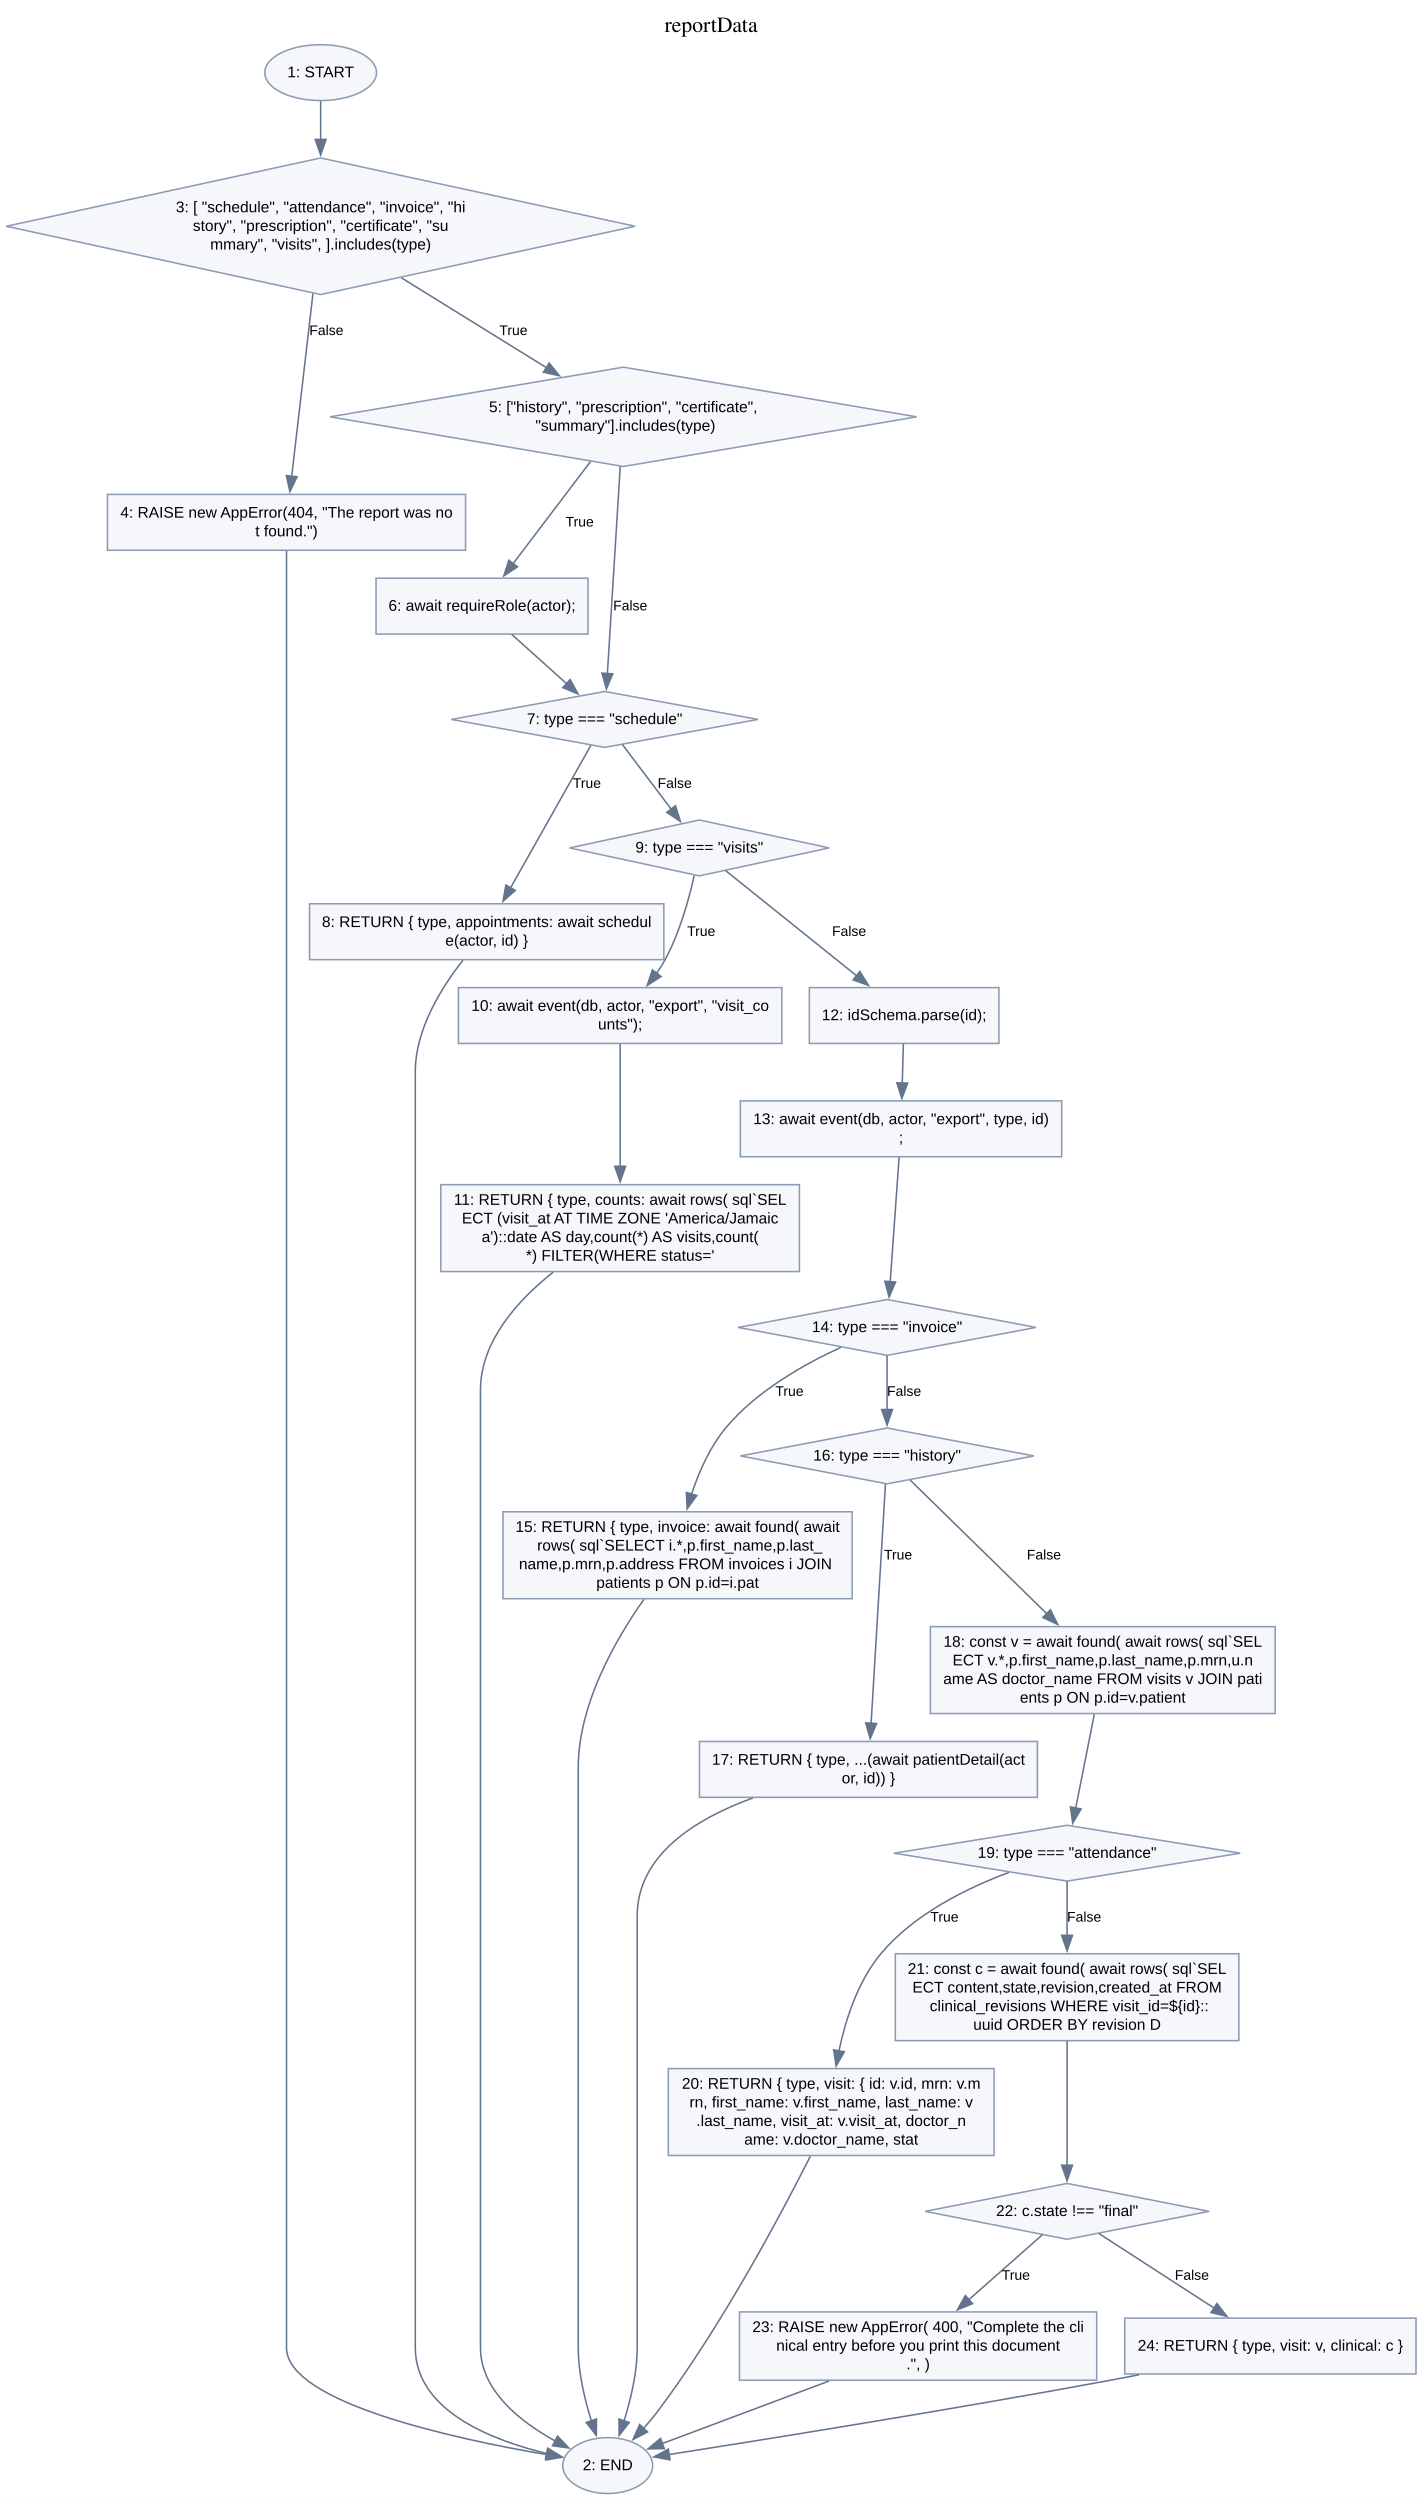
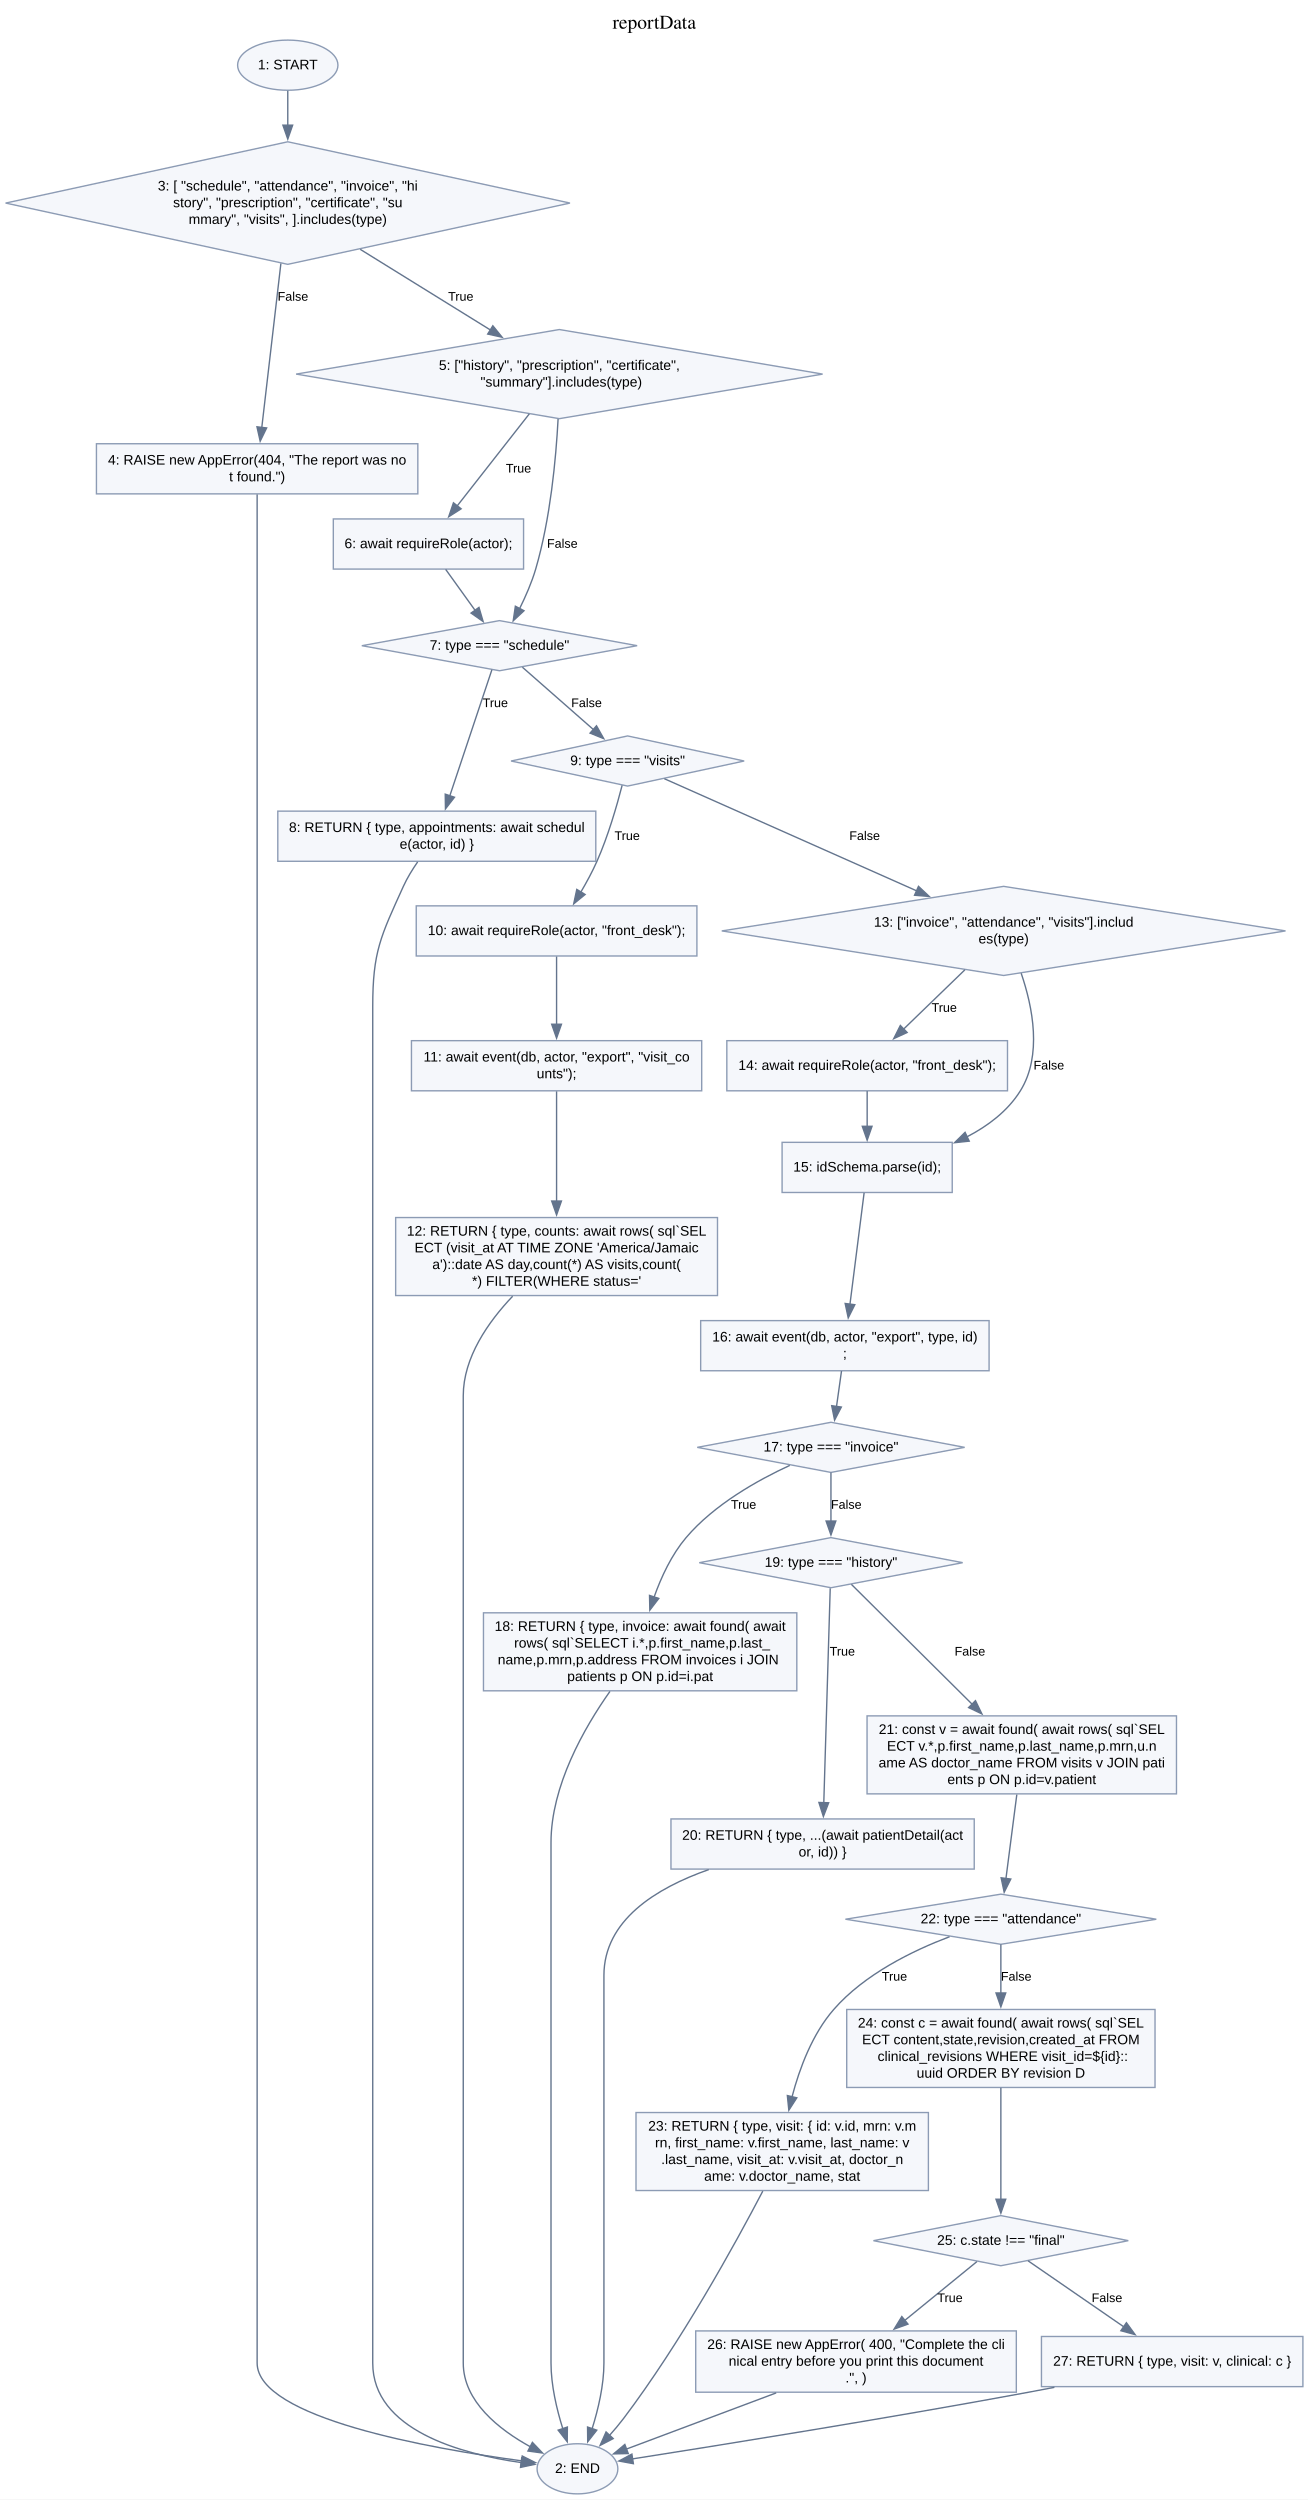
- <svg xmlns="http://www.w3.org/2000/svg" width="916pt" height="1611pt" viewBox="0.00 0.00 916.00 1611.00">
-   <g id="graph0" class="graph" transform="scale(1 1) rotate(0) translate(4 1606.8)">
-     <polygon fill="white" stroke="none" points="-4,4 -4,-1606.8 912.48,-1606.8 912.48,4 -4,4" />
-     <text xml:space="preserve" text-anchor="middle" x="454.24" y="-1586.2" font-family="Times,serif" font-size="14.00">reportData</text>
+ <svg xmlns="http://www.w3.org/2000/svg" width="939pt" height="1795pt" viewBox="0.00 0.00 939.00 1795.00">
+   <g id="graph0" class="graph" transform="scale(1 1) rotate(0) translate(4 1790.6)">
+     <polygon fill="white" stroke="none" points="-4,4 -4,-1790.6 935.48,-1790.6 935.48,4 -4,4" />
+     <text xml:space="preserve" text-anchor="middle" x="465.74" y="-1770" font-family="Times,serif" font-size="14.00">reportData</text>
    <g id="node1" class="node">
-       <ellipse fill="#f5f7fb" stroke="#8c9bb4" cx="202.62" cy="-1560" rx="36.02" ry="18" />
-       <text xml:space="preserve" text-anchor="middle" x="202.62" y="-1557" font-family="Arial" font-size="10.00">1: START</text>
+       <ellipse fill="#f5f7fb" stroke="#8c9bb4" cx="202.62" cy="-1743.8" rx="36.02" ry="18" />
+       <text xml:space="preserve" text-anchor="middle" x="202.62" y="-1740.8" font-family="Arial" font-size="10.00">1: START</text>
    </g>
    <g id="node3" class="node">
-       <polygon fill="#f5f7fb" stroke="#8c9bb4" points="202.62,-1505 0,-1461 202.62,-1417 405.24,-1461 202.62,-1505" />
-       <text xml:space="preserve" text-anchor="middle" x="202.62" y="-1470" font-family="Arial" font-size="10.00">3: [ "schedule", "attendance", "invoice", "hi</text>
-       <text xml:space="preserve" text-anchor="middle" x="202.62" y="-1458" font-family="Arial" font-size="10.00">story", "prescription", "certificate", "su</text>
-       <text xml:space="preserve" text-anchor="middle" x="202.62" y="-1446" font-family="Arial" font-size="10.00">mmary", "visits", ].includes(type)</text>
+       <polygon fill="#f5f7fb" stroke="#8c9bb4" points="202.62,-1688.8 0,-1644.8 202.62,-1600.8 405.24,-1644.8 202.62,-1688.8" />
+       <text xml:space="preserve" text-anchor="middle" x="202.62" y="-1653.8" font-family="Arial" font-size="10.00">3: [ "schedule", "attendance", "invoice", "hi</text>
+       <text xml:space="preserve" text-anchor="middle" x="202.62" y="-1641.8" font-family="Arial" font-size="10.00">story", "prescription", "certificate", "su</text>
+       <text xml:space="preserve" text-anchor="middle" x="202.62" y="-1629.8" font-family="Arial" font-size="10.00">mmary", "visits", ].includes(type)</text>
    </g>
    <g id="edge1" class="edge">
-       <path fill="none" stroke="#63748d" d="M202.62,-1541.66C202.62,-1534.53 202.62,-1525.85 202.62,-1516.87" />
-       <polygon fill="#63748d" stroke="#63748d" points="206.12,-1516.94 202.62,-1506.94 199.12,-1516.94 206.12,-1516.94" />
+       <path fill="none" stroke="#63748d" d="M202.62,-1725.46C202.62,-1718.33 202.62,-1709.65 202.62,-1700.67" />
+       <polygon fill="#63748d" stroke="#63748d" points="206.12,-1700.74 202.62,-1690.74 199.12,-1700.74 206.12,-1700.74" />
    </g>
    <g id="node2" class="node">
-       <ellipse fill="#f5f7fb" stroke="#8c9bb4" cx="387.62" cy="-18" rx="29" ry="18" />
-       <text xml:space="preserve" text-anchor="middle" x="387.62" y="-15" font-family="Arial" font-size="10.00">2: END</text>
+       <ellipse fill="#f5f7fb" stroke="#8c9bb4" cx="410.62" cy="-18" rx="29" ry="18" />
+       <text xml:space="preserve" text-anchor="middle" x="410.62" y="-15" font-family="Arial" font-size="10.00">2: END</text>
    </g>
    <g id="node4" class="node">
-       <polygon fill="#f5f7fb" stroke="#8c9bb4" points="296,-1288.2 65.24,-1288.2 65.24,-1252.2 296,-1252.2 296,-1288.2" />
-       <text xml:space="preserve" text-anchor="middle" x="180.62" y="-1273.2" font-family="Arial" font-size="10.00">4: RAISE new AppError(404, "The report was no</text>
-       <text xml:space="preserve" text-anchor="middle" x="180.62" y="-1261.2" font-family="Arial" font-size="10.00">t found.")</text>
+       <polygon fill="#f5f7fb" stroke="#8c9bb4" points="296,-1472 65.24,-1472 65.24,-1436 296,-1436 296,-1472" />
+       <text xml:space="preserve" text-anchor="middle" x="180.62" y="-1457" font-family="Arial" font-size="10.00">4: RAISE new AppError(404, "The report was no</text>
+       <text xml:space="preserve" text-anchor="middle" x="180.62" y="-1445" font-family="Arial" font-size="10.00">t found.")</text>
    </g>
    <g id="edge2" class="edge">
-       <path fill="none" stroke="#63748d" d="M197.68,-1417.63C193.5,-1381.73 187.62,-1331.24 183.97,-1299.9" />
-       <polygon fill="#63748d" stroke="#63748d" points="187.45,-1299.55 182.81,-1290.02 180.5,-1300.36 187.45,-1299.55" />
-       <text xml:space="preserve" text-anchor="middle" x="206.33" y="-1390.9" font-family="Arial" font-size="9.00">False</text>
+       <path fill="none" stroke="#63748d" d="M197.68,-1601.43C193.5,-1565.53 187.62,-1515.04 183.97,-1483.7" />
+       <polygon fill="#63748d" stroke="#63748d" points="187.45,-1483.35 182.81,-1473.82 180.5,-1484.16 187.45,-1483.35" />
+       <text xml:space="preserve" text-anchor="middle" x="206.33" y="-1574.7" font-family="Arial" font-size="9.00">False</text>
    </g>
    <g id="node5" class="node">
-       <polygon fill="#f5f7fb" stroke="#8c9bb4" points="397.62,-1370.2 208.6,-1338.2 397.62,-1306.2 586.64,-1338.2 397.62,-1370.2" />
-       <text xml:space="preserve" text-anchor="middle" x="397.62" y="-1341.2" font-family="Arial" font-size="10.00">5: ["history", "prescription", "certificate",</text>
-       <text xml:space="preserve" text-anchor="middle" x="397.62" y="-1329.2" font-family="Arial" font-size="10.00"> "summary"].includes(type)</text>
+       <polygon fill="#f5f7fb" stroke="#8c9bb4" points="397.62,-1554 208.6,-1522 397.62,-1490 586.64,-1522 397.62,-1554" />
+       <text xml:space="preserve" text-anchor="middle" x="397.62" y="-1525" font-family="Arial" font-size="10.00">5: ["history", "prescription", "certificate",</text>
+       <text xml:space="preserve" text-anchor="middle" x="397.62" y="-1513" font-family="Arial" font-size="10.00"> "summary"].includes(type)</text>
    </g>
    <g id="edge4" class="edge">
-       <path fill="none" stroke="#63748d" d="M254.62,-1427.79C283.59,-1409.84 319.46,-1387.62 348.03,-1369.92" />
-       <polygon fill="#63748d" stroke="#63748d" points="349.86,-1372.9 356.52,-1364.66 346.17,-1366.95 349.86,-1372.9" />
-       <text xml:space="preserve" text-anchor="middle" x="326.84" y="-1390.9" font-family="Arial" font-size="9.00">True</text>
+       <path fill="none" stroke="#63748d" d="M254.62,-1611.59C283.59,-1593.64 319.46,-1571.42 348.03,-1553.72" />
+       <polygon fill="#63748d" stroke="#63748d" points="349.86,-1556.7 356.52,-1548.46 346.17,-1550.75 349.86,-1556.7" />
+       <text xml:space="preserve" text-anchor="middle" x="326.84" y="-1574.7" font-family="Arial" font-size="9.00">True</text>
    </g>
    <g id="edge3" class="edge">
-       <path fill="none" stroke="#63748d" d="M180.62,-1251.81C180.62,-1233.86 180.62,-1205.08 180.62,-1180.2 180.62,-1180.2 180.62,-1180.2 180.62,-94 180.62,-58.7 288.36,-35.3 348.38,-25" />
-       <polygon fill="#63748d" stroke="#63748d" points="348.92,-28.46 358.21,-23.36 347.77,-21.55 348.92,-28.46" />
+       <path fill="none" stroke="#63748d" d="M180.62,-1435.61C180.62,-1417.66 180.62,-1388.88 180.62,-1364 180.62,-1364 180.62,-1364 180.62,-94 180.62,-54.48 304.93,-32.53 370.77,-23.68" />
+       <polygon fill="#63748d" stroke="#63748d" points="370.99,-27.18 380.46,-22.42 370.09,-20.24 370.99,-27.18" />
    </g>
    <g id="node6" class="node">
-       <polygon fill="#f5f7fb" stroke="#8c9bb4" points="374.92,-1234.2 238.32,-1234.2 238.32,-1198.2 374.92,-1198.2 374.92,-1234.2" />
-       <text xml:space="preserve" text-anchor="middle" x="306.62" y="-1213.2" font-family="Arial" font-size="10.00">6: await requireRole(actor);</text>
+       <polygon fill="#f5f7fb" stroke="#8c9bb4" points="371.92,-1418 235.32,-1418 235.32,-1382 371.92,-1382 371.92,-1418" />
+       <text xml:space="preserve" text-anchor="middle" x="303.62" y="-1397" font-family="Arial" font-size="10.00">6: await requireRole(actor);</text>
    </g>
    <g id="edge5" class="edge">
-       <path fill="none" stroke="#63748d" d="M376.52,-1309.37C361.44,-1289.49 341.31,-1262.94 326.52,-1243.44" />
-       <polygon fill="#63748d" stroke="#63748d" points="329.48,-1241.55 320.65,-1235.69 323.9,-1245.78 329.48,-1241.55" />
-       <text xml:space="preserve" text-anchor="middle" x="369.52" y="-1267.5" font-family="Arial" font-size="9.00">True</text>
+       <path fill="none" stroke="#63748d" d="M376.06,-1493.47C360.5,-1473.61 339.62,-1446.95 324.27,-1427.37" />
+       <polygon fill="#63748d" stroke="#63748d" points="327.09,-1425.28 318.17,-1419.57 321.58,-1429.6 327.09,-1425.28" />
+       <text xml:space="preserve" text-anchor="middle" x="368.29" y="-1451.3" font-family="Arial" font-size="9.00">True</text>
    </g>
    <g id="node7" class="node">
-       <polygon fill="#f5f7fb" stroke="#8c9bb4" points="385.62,-1161.2 286.78,-1143.2 385.62,-1125.2 484.46,-1143.2 385.62,-1161.2" />
-       <text xml:space="preserve" text-anchor="middle" x="385.62" y="-1140.2" font-family="Arial" font-size="10.00">7: type === "schedule"</text>
+       <polygon fill="#f5f7fb" stroke="#8c9bb4" points="354.62,-1345 255.78,-1327 354.62,-1309 453.46,-1327 354.62,-1345" />
+       <text xml:space="preserve" text-anchor="middle" x="354.62" y="-1324" font-family="Arial" font-size="10.00">7: type === "schedule"</text>
    </g>
    <g id="edge7" class="edge">
-       <path fill="none" stroke="#63748d" d="M395.69,-1306.19C393.4,-1269.24 389.59,-1208.03 387.37,-1172.37" />
-       <polygon fill="#63748d" stroke="#63748d" points="390.89,-1172.6 386.78,-1162.84 383.91,-1173.04 390.89,-1172.6" />
-       <text xml:space="preserve" text-anchor="middle" x="402.13" y="-1213.5" font-family="Arial" font-size="9.00">False</text>
+       <path fill="none" stroke="#63748d" d="M396.71,-1489.77C395.19,-1461.21 391.19,-1418.04 380.62,-1382 377.79,-1372.35 373.39,-1362.28 369.01,-1353.49" />
+       <polygon fill="#63748d" stroke="#63748d" points="372.23,-1352.09 364.48,-1344.86 366.03,-1355.34 372.23,-1352.09" />
+       <text xml:space="preserve" text-anchor="middle" x="399.74" y="-1397.3" font-family="Arial" font-size="9.00">False</text>
    </g>
    <g id="edge6" class="edge">
-       <path fill="none" stroke="#63748d" d="M325.74,-1198.01C336.44,-1188.4 349.89,-1176.31 361.33,-1166.04" />
-       <polygon fill="#63748d" stroke="#63748d" points="363.38,-1168.9 368.48,-1159.61 358.7,-1163.69 363.38,-1168.9" />
+       <path fill="none" stroke="#63748d" d="M315.97,-1381.81C322.33,-1372.95 330.21,-1361.99 337.19,-1352.27" />
+       <polygon fill="#63748d" stroke="#63748d" points="339.9,-1354.49 342.89,-1344.33 334.21,-1350.41 339.9,-1354.49" />
    </g>
    <g id="node8" class="node">
-       <polygon fill="#f5f7fb" stroke="#8c9bb4" points="423.78,-1024.4 195.46,-1024.4 195.46,-988.4 423.78,-988.4 423.78,-1024.4" />
-       <text xml:space="preserve" text-anchor="middle" x="309.62" y="-1009.4" font-family="Arial" font-size="10.00">8: RETURN { type, appointments: await schedul</text>
-       <text xml:space="preserve" text-anchor="middle" x="309.62" y="-997.4" font-family="Arial" font-size="10.00">e(actor, id) }</text>
+       <polygon fill="#f5f7fb" stroke="#8c9bb4" points="423.78,-1208.2 195.46,-1208.2 195.46,-1172.2 423.78,-1172.2 423.78,-1208.2" />
+       <text xml:space="preserve" text-anchor="middle" x="309.62" y="-1193.2" font-family="Arial" font-size="10.00">8: RETURN { type, appointments: await schedul</text>
+       <text xml:space="preserve" text-anchor="middle" x="309.62" y="-1181.2" font-family="Arial" font-size="10.00">e(actor, id) }</text>
    </g>
    <g id="edge8" class="edge">
-       <path fill="none" stroke="#63748d" d="M376.75,-1126.47C364.05,-1103.93 340.48,-1062.13 324.92,-1034.53" />
-       <polygon fill="#63748d" stroke="#63748d" points="328.09,-1033.03 320.13,-1026.04 321.99,-1036.47 328.09,-1033.03" />
-       <text xml:space="preserve" text-anchor="middle" x="374.2" y="-1099.1" font-family="Arial" font-size="9.00">True</text>
+       <path fill="none" stroke="#63748d" d="M349.19,-1309.74C341.71,-1287.31 328.1,-1246.57 318.96,-1219.19" />
+       <polygon fill="#63748d" stroke="#63748d" points="322.32,-1218.18 315.83,-1209.8 315.68,-1220.4 322.32,-1218.18" />
+       <text xml:space="preserve" text-anchor="middle" x="351.63" y="-1282.9" font-family="Arial" font-size="9.00">True</text>
    </g>
    <g id="node9" class="node">
-       <polygon fill="#f5f7fb" stroke="#8c9bb4" points="446.62,-1078.4 362.93,-1060.4 446.62,-1042.4 530.32,-1060.4 446.62,-1078.4" />
-       <text xml:space="preserve" text-anchor="middle" x="446.62" y="-1057.4" font-family="Arial" font-size="10.00">9: type === "visits"</text>
+       <polygon fill="#f5f7fb" stroke="#8c9bb4" points="446.62,-1262.2 362.93,-1244.2 446.62,-1226.2 530.32,-1244.2 446.62,-1262.2" />
+       <text xml:space="preserve" text-anchor="middle" x="446.62" y="-1241.2" font-family="Arial" font-size="10.00">9: type === "visits"</text>
    </g>
    <g id="edge10" class="edge">
-       <path fill="none" stroke="#63748d" d="M397.09,-1127C405.93,-1115.3 418.3,-1098.91 428.47,-1085.44" />
-       <polygon fill="#63748d" stroke="#63748d" points="431.26,-1087.55 434.49,-1077.46 425.67,-1083.34 431.26,-1087.55" />
-       <text xml:space="preserve" text-anchor="middle" x="430.78" y="-1099.1" font-family="Arial" font-size="9.00">False</text>
+       <path fill="none" stroke="#63748d" d="M371.07,-1311.55C385.29,-1299.07 406.03,-1280.85 422.19,-1266.66" />
+       <polygon fill="#63748d" stroke="#63748d" points="424.28,-1269.48 429.49,-1260.25 419.66,-1264.22 424.28,-1269.48" />
+       <text xml:space="preserve" text-anchor="middle" x="417.13" y="-1282.9" font-family="Arial" font-size="9.00">False</text>
    </g>
    <g id="edge9" class="edge">
-       <path fill="none" stroke="#63748d" d="M294.3,-988.02C280.92,-970.99 263.62,-943.71 263.62,-916.4 263.62,-916.4 263.62,-916.4 263.62,-94 263.62,-53.64 312.3,-34.41 348.66,-25.68" />
-       <polygon fill="#63748d" stroke="#63748d" points="348.99,-29.19 358.01,-23.62 347.49,-22.36 348.99,-29.19" />
+       <path fill="none" stroke="#63748d" d="M295.88,-1171.76C292.13,-1166.36 288.36,-1160.24 285.62,-1154.2 269.28,-1118.1 263.62,-1107.43 263.62,-1067.8 263.62,-1067.8 263.62,-1067.8 263.62,-94 263.62,-45.97 326.65,-28.68 370.17,-22.47" />
+       <polygon fill="#63748d" stroke="#63748d" points="370.6,-25.95 380.08,-21.22 369.72,-19 370.6,-25.95" />
    </g>
    <g id="node10" class="node">
-       <polygon fill="#f5f7fb" stroke="#8c9bb4" points="499.82,-970.4 291.42,-970.4 291.42,-934.4 499.82,-934.4 499.82,-970.4" />
-       <text xml:space="preserve" text-anchor="middle" x="395.62" y="-955.4" font-family="Arial" font-size="10.00">10: await event(db, actor, "export", "visit_co</text>
-       <text xml:space="preserve" text-anchor="middle" x="395.62" y="-943.4" font-family="Arial" font-size="10.00">unts");</text>
+       <polygon fill="#f5f7fb" stroke="#8c9bb4" points="496.38,-1140.2 294.86,-1140.2 294.86,-1104.2 496.38,-1104.2 496.38,-1140.2" />
+       <text xml:space="preserve" text-anchor="middle" x="395.62" y="-1119.2" font-family="Arial" font-size="10.00">10: await requireRole(actor, "front_desk");</text>
    </g>
    <g id="edge11" class="edge">
-       <path fill="none" stroke="#63748d" d="M443.37,-1042.6C440.04,-1027.73 434.02,-1005.76 424.62,-988.4 422.98,-985.37 421.06,-982.36 419,-979.45" />
-       <polygon fill="#63748d" stroke="#63748d" points="421.95,-977.54 413.05,-971.78 416.42,-981.83 421.95,-977.54" />
-       <text xml:space="preserve" text-anchor="middle" x="447.88" y="-1003.7" font-family="Arial" font-size="9.00">True</text>
+       <path fill="none" stroke="#63748d" d="M442.69,-1226.73C438.92,-1212.08 432.63,-1190.25 424.62,-1172.2 421.34,-1164.79 417.18,-1157.11 413.05,-1150.08" />
+       <polygon fill="#63748d" stroke="#63748d" points="416.11,-1148.36 407.91,-1141.65 410.13,-1152.01 416.11,-1148.36" />
+       <text xml:space="preserve" text-anchor="middle" x="446.3" y="-1187.5" font-family="Arial" font-size="9.00">True</text>
+     </g>
+     <g id="node13" class="node">
+       <polygon fill="#f5f7fb" stroke="#8c9bb4" points="716.62,-1154.2 514.23,-1122.2 716.62,-1090.2 919.01,-1122.2 716.62,-1154.2" />
+       <text xml:space="preserve" text-anchor="middle" x="716.62" y="-1125.2" font-family="Arial" font-size="10.00">13: ["invoice", "attendance", "visits"].includ</text>
+       <text xml:space="preserve" text-anchor="middle" x="716.62" y="-1113.2" font-family="Arial" font-size="10.00">es(type)</text>
+     </g>
+     <g id="edge15" class="edge">
+       <path fill="none" stroke="#63748d" d="M473,-1231.48C514.66,-1212.96 596.83,-1176.44 654.17,-1150.96" />
+       <polygon fill="#63748d" stroke="#63748d" points="655.47,-1154.21 663.19,-1146.95 652.63,-1147.81 655.47,-1154.21" />
+       <text xml:space="preserve" text-anchor="middle" x="616.81" y="-1187.5" font-family="Arial" font-size="9.00">False</text>
+     </g>
+     <g id="node11" class="node">
+       <polygon fill="#f5f7fb" stroke="#8c9bb4" points="499.82,-1043.4 291.42,-1043.4 291.42,-1007.4 499.82,-1007.4 499.82,-1043.4" />
+       <text xml:space="preserve" text-anchor="middle" x="395.62" y="-1028.4" font-family="Arial" font-size="10.00">11: await event(db, actor, "export", "visit_co</text>
+       <text xml:space="preserve" text-anchor="middle" x="395.62" y="-1016.4" font-family="Arial" font-size="10.00">unts");</text>
+     </g>
+     <g id="edge12" class="edge">
+       <path fill="none" stroke="#63748d" d="M395.62,-1103.81C395.62,-1090.18 395.62,-1070.93 395.62,-1055.03" />
+       <polygon fill="#63748d" stroke="#63748d" points="399.12,-1055.19 395.62,-1045.19 392.12,-1055.19 399.12,-1055.19" />
    </g>
    <g id="node12" class="node">
-       <polygon fill="#f5f7fb" stroke="#8c9bb4" points="639.7,-970.4 517.54,-970.4 517.54,-934.4 639.7,-934.4 639.7,-970.4" />
-       <text xml:space="preserve" text-anchor="middle" x="578.62" y="-949.4" font-family="Arial" font-size="10.00">12: idSchema.parse(id);</text>
+       <polygon fill="#f5f7fb" stroke="#8c9bb4" points="511.16,-916.4 280.08,-916.4 280.08,-860.4 511.16,-860.4 511.16,-916.4" />
+       <text xml:space="preserve" text-anchor="middle" x="395.62" y="-903.4" font-family="Arial" font-size="10.00">12: RETURN { type, counts: await rows( sql`SEL</text>
+       <text xml:space="preserve" text-anchor="middle" x="395.62" y="-891.4" font-family="Arial" font-size="10.00">ECT (visit_at AT TIME ZONE 'America/Jamaic</text>
+       <text xml:space="preserve" text-anchor="middle" x="395.62" y="-879.4" font-family="Arial" font-size="10.00">a')::date AS day,count(*) AS visits,count(</text>
+       <text xml:space="preserve" text-anchor="middle" x="395.62" y="-867.4" font-family="Arial" font-size="10.00">*) FILTER(WHERE status='</text>
+     </g>
+     <g id="edge13" class="edge">
+       <path fill="none" stroke="#63748d" d="M395.62,-1007.03C395.62,-987.2 395.62,-954.17 395.62,-928.14" />
+       <polygon fill="#63748d" stroke="#63748d" points="399.12,-928.27 395.62,-918.27 392.12,-928.27 399.12,-928.27" />
    </g>
    <g id="edge14" class="edge">
-       <path fill="none" stroke="#63748d" d="M463.61,-1045.76C484.91,-1028.65 521.82,-999.01 548.08,-977.93" />
-       <polygon fill="#63748d" stroke="#63748d" points="550.09,-980.8 555.7,-971.81 545.71,-975.34 550.09,-980.8" />
-       <text xml:space="preserve" text-anchor="middle" x="543.16" y="-1003.7" font-family="Arial" font-size="9.00">False</text>
-     </g>
-     <g id="node11" class="node">
-       <polygon fill="#f5f7fb" stroke="#8c9bb4" points="511.16,-843.4 280.08,-843.4 280.08,-787.4 511.16,-787.4 511.16,-843.4" />
-       <text xml:space="preserve" text-anchor="middle" x="395.62" y="-830.4" font-family="Arial" font-size="10.00">11: RETURN { type, counts: await rows( sql`SEL</text>
-       <text xml:space="preserve" text-anchor="middle" x="395.62" y="-818.4" font-family="Arial" font-size="10.00">ECT (visit_at AT TIME ZONE 'America/Jamaic</text>
-       <text xml:space="preserve" text-anchor="middle" x="395.62" y="-806.4" font-family="Arial" font-size="10.00">a')::date AS day,count(*) AS visits,count(</text>
-       <text xml:space="preserve" text-anchor="middle" x="395.62" y="-794.4" font-family="Arial" font-size="10.00">*) FILTER(WHERE status='</text>
-     </g>
-     <g id="edge12" class="edge">
-       <path fill="none" stroke="#63748d" d="M395.62,-934.03C395.62,-914.2 395.62,-881.17 395.62,-855.14" />
-       <polygon fill="#63748d" stroke="#63748d" points="399.12,-855.27 395.62,-845.27 392.12,-855.27 399.12,-855.27" />
-     </g>
-     <g id="edge13" class="edge">
-       <path fill="none" stroke="#63748d" d="M352.47,-787.03C329.37,-768.72 305.62,-742.3 305.62,-711 305.62,-711 305.62,-711 305.62,-94 305.62,-66.39 331.24,-46.22 353.84,-33.79" />
-       <polygon fill="#63748d" stroke="#63748d" points="355.26,-37 362.56,-29.32 352.06,-30.77 355.26,-37" />
-     </g>
-     <g id="node13" class="node">
-       <polygon fill="#f5f7fb" stroke="#8c9bb4" points="680.16,-897.4 473.08,-897.4 473.08,-861.4 680.16,-861.4 680.16,-897.4" />
-       <text xml:space="preserve" text-anchor="middle" x="576.62" y="-882.4" font-family="Arial" font-size="10.00">13: await event(db, actor, "export", type, id)</text>
-       <text xml:space="preserve" text-anchor="middle" x="576.62" y="-870.4" font-family="Arial" font-size="10.00">;</text>
-     </g>
-     <g id="edge15" class="edge">
-       <path fill="none" stroke="#63748d" d="M578.14,-934.21C577.92,-926.54 577.66,-917.29 577.42,-908.64" />
-       <polygon fill="#63748d" stroke="#63748d" points="580.92,-908.84 577.14,-898.94 573.93,-909.04 580.92,-908.84" />
+       <path fill="none" stroke="#63748d" d="M364.08,-859.91C346.71,-841.65 328.62,-816 328.62,-788.4 328.62,-788.4 328.62,-788.4 328.62,-94 328.62,-66.39 354.24,-46.22 376.84,-33.79" />
+       <polygon fill="#63748d" stroke="#63748d" points="378.26,-37 385.56,-29.32 375.06,-30.77 378.26,-37" />
    </g>
    <g id="node14" class="node">
-       <polygon fill="#f5f7fb" stroke="#8c9bb4" points="567.62,-769.4 471.62,-751.4 567.62,-733.4 663.62,-751.4 567.62,-769.4" />
-       <text xml:space="preserve" text-anchor="middle" x="567.62" y="-748.4" font-family="Arial" font-size="10.00">14: type === "invoice"</text>
+       <polygon fill="#f5f7fb" stroke="#8c9bb4" points="719.38,-1043.4 517.86,-1043.4 517.86,-1007.4 719.38,-1007.4 719.38,-1043.4" />
+       <text xml:space="preserve" text-anchor="middle" x="618.62" y="-1022.4" font-family="Arial" font-size="10.00">14: await requireRole(actor, "front_desk");</text>
    </g>
    <g id="edge16" class="edge">
-       <path fill="none" stroke="#63748d" d="M575.39,-861.14C573.91,-840.41 571.4,-805.33 569.64,-780.63" />
-       <polygon fill="#63748d" stroke="#63748d" points="573.15,-780.68 568.95,-770.96 566.17,-781.18 573.15,-780.68" />
+       <path fill="none" stroke="#63748d" d="M688.8,-1094.29C674.93,-1080.87 658.25,-1064.74 644.64,-1051.57" />
+       <polygon fill="#63748d" stroke="#63748d" points="647.32,-1049.29 637.7,-1044.85 642.45,-1054.32 647.32,-1049.29" />
+       <text xml:space="preserve" text-anchor="middle" x="673.94" y="-1064.1" font-family="Arial" font-size="9.00">True</text>
    </g>
    <g id="node15" class="node">
-       <polygon fill="#f5f7fb" stroke="#8c9bb4" points="545.11,-632.6 320.13,-632.6 320.13,-576.6 545.11,-576.6 545.11,-632.6" />
-       <text xml:space="preserve" text-anchor="middle" x="432.62" y="-619.6" font-family="Arial" font-size="10.00">15: RETURN { type, invoice: await found( await</text>
-       <text xml:space="preserve" text-anchor="middle" x="432.62" y="-607.6" font-family="Arial" font-size="10.00"> rows( sql`SELECT i.*,p.first_name,p.last_</text>
-       <text xml:space="preserve" text-anchor="middle" x="432.62" y="-595.6" font-family="Arial" font-size="10.00">name,p.mrn,p.address FROM invoices i JOIN </text>
-       <text xml:space="preserve" text-anchor="middle" x="432.62" y="-583.6" font-family="Arial" font-size="10.00">patients p ON p.id=i.pat</text>
+       <polygon fill="#f5f7fb" stroke="#8c9bb4" points="679.7,-970.4 557.54,-970.4 557.54,-934.4 679.7,-934.4 679.7,-970.4" />
+       <text xml:space="preserve" text-anchor="middle" x="618.62" y="-949.4" font-family="Arial" font-size="10.00">15: idSchema.parse(id);</text>
+     </g>
+     <g id="edge18" class="edge">
+       <path fill="none" stroke="#63748d" d="M729.2,-1091.83C737.55,-1067.41 744.38,-1032.69 728.62,-1007.4 719.58,-992.88 705.37,-982.16 690.12,-974.28" />
+       <polygon fill="#63748d" stroke="#63748d" points="691.91,-971.25 681.37,-970.14 688.92,-977.58 691.91,-971.25" />
+       <text xml:space="preserve" text-anchor="middle" x="749.08" y="-1022.7" font-family="Arial" font-size="9.00">False</text>
    </g>
    <g id="edge17" class="edge">
-       <path fill="none" stroke="#63748d" d="M537.93,-738.58C514.85,-728.04 483.51,-710.55 463.62,-686.6 453.43,-674.32 446.36,-658.33 441.58,-643.8" />
-       <polygon fill="#63748d" stroke="#63748d" points="445.02,-643.08 438.79,-634.51 438.31,-645.09 445.02,-643.08" />
-       <text xml:space="preserve" text-anchor="middle" x="504.72" y="-707.3" font-family="Arial" font-size="9.00">True</text>
+       <path fill="none" stroke="#63748d" d="M618.62,-1007.21C618.62,-999.63 618.62,-990.5 618.62,-981.94" />
+       <polygon fill="#63748d" stroke="#63748d" points="622.12,-981.94 618.62,-971.94 615.12,-981.94 622.12,-981.94" />
    </g>
    <g id="node16" class="node">
-       <polygon fill="#f5f7fb" stroke="#8c9bb4" points="567.62,-686.6 473.05,-668.6 567.62,-650.6 662.2,-668.6 567.62,-686.6" />
-       <text xml:space="preserve" text-anchor="middle" x="567.62" y="-665.6" font-family="Arial" font-size="10.00">16: type === "history"</text>
+       <polygon fill="#f5f7fb" stroke="#8c9bb4" points="706.16,-842.4 499.08,-842.4 499.08,-806.4 706.16,-806.4 706.16,-842.4" />
+       <text xml:space="preserve" text-anchor="middle" x="602.62" y="-827.4" font-family="Arial" font-size="10.00">16: await event(db, actor, "export", type, id)</text>
+       <text xml:space="preserve" text-anchor="middle" x="602.62" y="-815.4" font-family="Arial" font-size="10.00">;</text>
    </g>
    <g id="edge19" class="edge">
-       <path fill="none" stroke="#63748d" d="M567.62,-733.26C567.62,-723.16 567.62,-710.1 567.62,-698.45" />
-       <polygon fill="#63748d" stroke="#63748d" points="571.12,-698.5 567.62,-688.5 564.12,-698.5 571.12,-698.5" />
-       <text xml:space="preserve" text-anchor="middle" x="578.62" y="-707.3" font-family="Arial" font-size="9.00">False</text>
-     </g>
-     <g id="edge18" class="edge">
-       <path fill="none" stroke="#63748d" d="M410.95,-576.19C392.39,-549.91 368.62,-508.31 368.62,-467.6 368.62,-467.6 368.62,-467.6 368.62,-94 368.62,-78.05 372.71,-60.76 377.09,-46.8" />
-       <polygon fill="#63748d" stroke="#63748d" points="380.38,-48 380.28,-37.4 373.75,-45.75 380.38,-48" />
+       <path fill="none" stroke="#63748d" d="M616.43,-934.14C613.81,-913.52 609.39,-878.72 606.26,-854.04" />
+       <polygon fill="#63748d" stroke="#63748d" points="609.76,-853.83 605.03,-844.35 602.82,-854.71 609.76,-853.83" />
    </g>
    <g id="node17" class="node">
-       <polygon fill="#f5f7fb" stroke="#8c9bb4" points="664.5,-484.6 446.75,-484.6 446.75,-448.6 664.5,-448.6 664.5,-484.6" />
-       <text xml:space="preserve" text-anchor="middle" x="555.62" y="-469.6" font-family="Arial" font-size="10.00">17: RETURN { type, ...(await patientDetail(act</text>
-       <text xml:space="preserve" text-anchor="middle" x="555.62" y="-457.6" font-family="Arial" font-size="10.00">or, id)) }</text>
+       <polygon fill="#f5f7fb" stroke="#8c9bb4" points="592.62,-769.4 496.62,-751.4 592.62,-733.4 688.62,-751.4 592.62,-769.4" />
+       <text xml:space="preserve" text-anchor="middle" x="592.62" y="-748.4" font-family="Arial" font-size="10.00">17: type === "invoice"</text>
    </g>
    <g id="edge20" class="edge">
-       <path fill="none" stroke="#63748d" d="M566.6,-650.55C564.54,-616.24 559.88,-538.56 557.34,-496.3" />
-       <polygon fill="#63748d" stroke="#63748d" points="560.84,-496.18 556.75,-486.4 553.85,-496.6 560.84,-496.18" />
-       <text xml:space="preserve" text-anchor="middle" x="574.7" y="-601.9" font-family="Arial" font-size="9.00">True</text>
+       <path fill="none" stroke="#63748d" d="M600.2,-806.21C599.12,-798.54 597.82,-789.29 596.6,-780.64" />
+       <polygon fill="#63748d" stroke="#63748d" points="600.09,-780.34 595.23,-770.93 593.16,-781.32 600.09,-780.34" />
    </g>
    <g id="node18" class="node">
-       <polygon fill="#f5f7fb" stroke="#8c9bb4" points="817.71,-558.6 595.54,-558.6 595.54,-502.6 817.71,-502.6 817.71,-558.6" />
-       <text xml:space="preserve" text-anchor="middle" x="706.62" y="-545.6" font-family="Arial" font-size="10.00">18: const v = await found( await rows( sql`SEL</text>
-       <text xml:space="preserve" text-anchor="middle" x="706.62" y="-533.6" font-family="Arial" font-size="10.00">ECT v.*,p.first_name,p.last_name,p.mrn,u.n</text>
-       <text xml:space="preserve" text-anchor="middle" x="706.62" y="-521.6" font-family="Arial" font-size="10.00">ame AS doctor_name FROM visits v JOIN pati</text>
-       <text xml:space="preserve" text-anchor="middle" x="706.62" y="-509.6" font-family="Arial" font-size="10.00">ents p ON p.id=v.patient</text>
+       <polygon fill="#f5f7fb" stroke="#8c9bb4" points="568.11,-632.6 343.13,-632.6 343.13,-576.6 568.11,-576.6 568.11,-632.6" />
+       <text xml:space="preserve" text-anchor="middle" x="455.62" y="-619.6" font-family="Arial" font-size="10.00">18: RETURN { type, invoice: await found( await</text>
+       <text xml:space="preserve" text-anchor="middle" x="455.62" y="-607.6" font-family="Arial" font-size="10.00"> rows( sql`SELECT i.*,p.first_name,p.last_</text>
+       <text xml:space="preserve" text-anchor="middle" x="455.62" y="-595.6" font-family="Arial" font-size="10.00">name,p.mrn,p.address FROM invoices i JOIN </text>
+       <text xml:space="preserve" text-anchor="middle" x="455.62" y="-583.6" font-family="Arial" font-size="10.00">patients p ON p.id=i.pat</text>
+     </g>
+     <g id="edge21" class="edge">
+       <path fill="none" stroke="#63748d" d="M563.07,-738.46C540.07,-727.85 508.77,-710.34 488.62,-686.6 478.21,-674.33 470.76,-658.34 465.61,-643.8" />
+       <polygon fill="#63748d" stroke="#63748d" points="469,-642.92 462.57,-634.5 462.35,-645.1 469,-642.92" />
+       <text xml:space="preserve" text-anchor="middle" x="529.9" y="-707.3" font-family="Arial" font-size="9.00">True</text>
+     </g>
+     <g id="node19" class="node">
+       <polygon fill="#f5f7fb" stroke="#8c9bb4" points="592.62,-686.6 498.05,-668.6 592.62,-650.6 687.2,-668.6 592.62,-686.6" />
+       <text xml:space="preserve" text-anchor="middle" x="592.62" y="-665.6" font-family="Arial" font-size="10.00">19: type === "history"</text>
+     </g>
+     <g id="edge23" class="edge">
+       <path fill="none" stroke="#63748d" d="M592.62,-733.26C592.62,-723.16 592.62,-710.1 592.62,-698.45" />
+       <polygon fill="#63748d" stroke="#63748d" points="596.12,-698.5 592.62,-688.5 589.12,-698.5 596.12,-698.5" />
+       <text xml:space="preserve" text-anchor="middle" x="603.62" y="-707.3" font-family="Arial" font-size="9.00">False</text>
    </g>
    <g id="edge22" class="edge">
-       <path fill="none" stroke="#63748d" d="M582.5,-653.05C603.34,-632.65 641.89,-594.93 670.52,-566.92" />
-       <polygon fill="#63748d" stroke="#63748d" points="672.9,-569.49 677.6,-559.99 668.01,-564.48 672.9,-569.49" />
-       <text xml:space="preserve" text-anchor="middle" x="668.7" y="-601.9" font-family="Arial" font-size="9.00">False</text>
-     </g>
-     <g id="edge21" class="edge">
-       <path fill="none" stroke="#63748d" d="M481.12,-448.21C443.87,-434.63 406.62,-411.28 406.62,-372.2 406.62,-372.2 406.62,-372.2 406.62,-94 406.62,-78.05 402.53,-60.76 398.15,-46.8" />
-       <polygon fill="#63748d" stroke="#63748d" points="401.49,-45.75 394.97,-37.4 394.86,-48 401.49,-45.75" />
-     </g>
-     <g id="node19" class="node">
-       <polygon fill="#f5f7fb" stroke="#8c9bb4" points="683.62,-430.6 572.01,-412.6 683.62,-394.6 795.23,-412.6 683.62,-430.6" />
-       <text xml:space="preserve" text-anchor="middle" x="683.62" y="-409.6" font-family="Arial" font-size="10.00">19: type === "attendance"</text>
-     </g>
-     <g id="edge23" class="edge">
-       <path fill="none" stroke="#63748d" d="M701.17,-502.11C697.55,-483.86 692.82,-459.99 689.18,-441.63" />
-       <polygon fill="#63748d" stroke="#63748d" points="692.64,-441.09 687.26,-431.96 685.77,-442.45 692.64,-441.09" />
+       <path fill="none" stroke="#63748d" d="M433.95,-576.19C415.39,-549.91 391.62,-508.31 391.62,-467.6 391.62,-467.6 391.62,-467.6 391.62,-94 391.62,-78.05 395.71,-60.76 400.09,-46.8" />
+       <polygon fill="#63748d" stroke="#63748d" points="403.38,-48 403.28,-37.4 396.75,-45.75 403.38,-48" />
    </g>
    <g id="node20" class="node">
-       <polygon fill="#f5f7fb" stroke="#8c9bb4" points="636.59,-273.8 426.65,-273.8 426.65,-217.8 636.59,-217.8 636.59,-273.8" />
-       <text xml:space="preserve" text-anchor="middle" x="531.62" y="-260.8" font-family="Arial" font-size="10.00">20: RETURN { type, visit: { id: v.id, mrn: v.m</text>
-       <text xml:space="preserve" text-anchor="middle" x="531.62" y="-248.8" font-family="Arial" font-size="10.00">rn, first_name: v.first_name, last_name: v</text>
-       <text xml:space="preserve" text-anchor="middle" x="531.62" y="-236.8" font-family="Arial" font-size="10.00">.last_name, visit_at: v.visit_at, doctor_n</text>
-       <text xml:space="preserve" text-anchor="middle" x="531.62" y="-224.8" font-family="Arial" font-size="10.00">ame: v.doctor_name, stat</text>
+       <polygon fill="#f5f7fb" stroke="#8c9bb4" points="695.5,-484.6 477.75,-484.6 477.75,-448.6 695.5,-448.6 695.5,-484.6" />
+       <text xml:space="preserve" text-anchor="middle" x="586.62" y="-469.6" font-family="Arial" font-size="10.00">20: RETURN { type, ...(await patientDetail(act</text>
+       <text xml:space="preserve" text-anchor="middle" x="586.62" y="-457.6" font-family="Arial" font-size="10.00">or, id)) }</text>
    </g>
    <g id="edge24" class="edge">
-       <path fill="none" stroke="#63748d" d="M646.18,-400.23C619.64,-390.36 585.06,-373.54 563.62,-347.8 548.89,-330.11 540.91,-305.59 536.61,-285.13" />
-       <polygon fill="#63748d" stroke="#63748d" points="540.08,-284.62 534.8,-275.43 533.19,-285.91 540.08,-284.62" />
-       <text xml:space="preserve" text-anchor="middle" x="604.59" y="-368.5" font-family="Arial" font-size="9.00">True</text>
+       <path fill="none" stroke="#63748d" d="M592.1,-650.2C591.06,-615.69 588.74,-538.27 587.48,-496.17" />
+       <polygon fill="#63748d" stroke="#63748d" points="590.98,-496.22 587.18,-486.33 583.98,-496.43 590.98,-496.22" />
+       <text xml:space="preserve" text-anchor="middle" x="600.79" y="-601.9" font-family="Arial" font-size="9.00">True</text>
    </g>
    <g id="node21" class="node">
-       <polygon fill="#f5f7fb" stroke="#8c9bb4" points="794.31,-347.8 572.94,-347.8 572.94,-291.8 794.31,-291.8 794.31,-347.8" />
-       <text xml:space="preserve" text-anchor="middle" x="683.62" y="-334.8" font-family="Arial" font-size="10.00">21: const c = await found( await rows( sql`SEL</text>
-       <text xml:space="preserve" text-anchor="middle" x="683.62" y="-322.8" font-family="Arial" font-size="10.00">ECT content,state,revision,created_at FROM</text>
-       <text xml:space="preserve" text-anchor="middle" x="683.62" y="-310.8" font-family="Arial" font-size="10.00"> clinical_revisions WHERE visit_id=${id}::</text>
-       <text xml:space="preserve" text-anchor="middle" x="683.62" y="-298.8" font-family="Arial" font-size="10.00">uuid ORDER BY revision D</text>
+       <polygon fill="#f5f7fb" stroke="#8c9bb4" points="840.71,-558.6 618.54,-558.6 618.54,-502.6 840.71,-502.6 840.71,-558.6" />
+       <text xml:space="preserve" text-anchor="middle" x="729.62" y="-545.6" font-family="Arial" font-size="10.00">21: const v = await found( await rows( sql`SEL</text>
+       <text xml:space="preserve" text-anchor="middle" x="729.62" y="-533.6" font-family="Arial" font-size="10.00">ECT v.*,p.first_name,p.last_name,p.mrn,u.n</text>
+       <text xml:space="preserve" text-anchor="middle" x="729.62" y="-521.6" font-family="Arial" font-size="10.00">ame AS doctor_name FROM visits v JOIN pati</text>
+       <text xml:space="preserve" text-anchor="middle" x="729.62" y="-509.6" font-family="Arial" font-size="10.00">ents p ON p.id=v.patient</text>
    </g>
    <g id="edge26" class="edge">
-       <path fill="none" stroke="#63748d" d="M683.62,-394.52C683.62,-384.63 683.62,-371.76 683.62,-359.54" />
-       <polygon fill="#63748d" stroke="#63748d" points="687.12,-359.67 683.62,-349.67 680.12,-359.67 687.12,-359.67" />
-       <text xml:space="preserve" text-anchor="middle" x="694.62" y="-368.5" font-family="Arial" font-size="9.00">False</text>
+       <path fill="none" stroke="#63748d" d="M607.28,-653.05C627.83,-632.65 665.82,-594.93 694.04,-566.92" />
+       <polygon fill="#63748d" stroke="#63748d" points="696.38,-569.53 701.01,-560 691.45,-564.56 696.38,-569.53" />
+       <text xml:space="preserve" text-anchor="middle" x="692.4" y="-601.9" font-family="Arial" font-size="9.00">False</text>
    </g>
    <g id="edge25" class="edge">
-       <path fill="none" stroke="#63748d" d="M518.19,-217.35C498.95,-179.15 461.32,-108.5 420.62,-54 417.56,-49.9 414.07,-45.76 410.54,-41.83" />
-       <polygon fill="#63748d" stroke="#63748d" points="413.31,-39.66 403.91,-34.77 408.2,-44.45 413.31,-39.66" />
+       <path fill="none" stroke="#63748d" d="M504.9,-448.24C466.75,-434.86 429.62,-411.69 429.62,-372.2 429.62,-372.2 429.62,-372.2 429.62,-94 429.62,-78.05 425.53,-60.76 421.15,-46.8" />
+       <polygon fill="#63748d" stroke="#63748d" points="424.49,-45.75 417.97,-37.4 417.86,-48 424.49,-45.75" />
    </g>
    <g id="node22" class="node">
-       <polygon fill="#f5f7fb" stroke="#8c9bb4" points="683.62,-199.8 592.12,-181.8 683.62,-163.8 775.12,-181.8 683.62,-199.8" />
-       <text xml:space="preserve" text-anchor="middle" x="683.62" y="-178.8" font-family="Arial" font-size="10.00">22: c.state !== "final"</text>
+       <polygon fill="#f5f7fb" stroke="#8c9bb4" points="714.62,-430.6 603.01,-412.6 714.62,-394.6 826.23,-412.6 714.62,-430.6" />
+       <text xml:space="preserve" text-anchor="middle" x="714.62" y="-409.6" font-family="Arial" font-size="10.00">22: type === "attendance"</text>
    </g>
    <g id="edge27" class="edge">
-       <path fill="none" stroke="#63748d" d="M683.62,-291.61C683.62,-268.37 683.62,-235.05 683.62,-211.41" />
-       <polygon fill="#63748d" stroke="#63748d" points="687.12,-211.56 683.62,-201.56 680.12,-211.56 687.12,-211.56" />
+       <path fill="none" stroke="#63748d" d="M726.07,-502.11C723.72,-483.95 720.65,-460.21 718.28,-441.89" />
+       <polygon fill="#63748d" stroke="#63748d" points="721.75,-441.45 717,-431.98 714.81,-442.35 721.75,-441.45" />
    </g>
    <g id="node23" class="node">
-       <polygon fill="#f5f7fb" stroke="#8c9bb4" points="702.72,-117 472.52,-117 472.52,-73 702.72,-73 702.72,-117" />
-       <text xml:space="preserve" text-anchor="middle" x="587.62" y="-104" font-family="Arial" font-size="10.00">23: RAISE new AppError( 400, "Complete the cli</text>
-       <text xml:space="preserve" text-anchor="middle" x="587.62" y="-92" font-family="Arial" font-size="10.00">nical entry before you print this document</text>
-       <text xml:space="preserve" text-anchor="middle" x="587.62" y="-80" font-family="Arial" font-size="10.00">.", )</text>
+       <polygon fill="#f5f7fb" stroke="#8c9bb4" points="662.59,-273.8 452.65,-273.8 452.65,-217.8 662.59,-217.8 662.59,-273.8" />
+       <text xml:space="preserve" text-anchor="middle" x="557.62" y="-260.8" font-family="Arial" font-size="10.00">23: RETURN { type, visit: { id: v.id, mrn: v.m</text>
+       <text xml:space="preserve" text-anchor="middle" x="557.62" y="-248.8" font-family="Arial" font-size="10.00">rn, first_name: v.first_name, last_name: v</text>
+       <text xml:space="preserve" text-anchor="middle" x="557.62" y="-236.8" font-family="Arial" font-size="10.00">.last_name, visit_at: v.visit_at, doctor_n</text>
+       <text xml:space="preserve" text-anchor="middle" x="557.62" y="-224.8" font-family="Arial" font-size="10.00">ame: v.doctor_name, stat</text>
    </g>
    <g id="edge28" class="edge">
-       <path fill="none" stroke="#63748d" d="M667.77,-166.8C654.92,-155.45 636.38,-139.07 620.36,-124.92" />
-       <polygon fill="#63748d" stroke="#63748d" points="622.73,-122.34 612.91,-118.34 618.09,-127.59 622.73,-122.34" />
-       <text xml:space="preserve" text-anchor="middle" x="650.62" y="-137.7" font-family="Arial" font-size="9.00">True</text>
+       <path fill="none" stroke="#63748d" d="M677.8,-400.05C651.39,-390.05 616.71,-373.15 594.62,-347.8 579.27,-330.18 570.09,-305.65 564.71,-285.18" />
+       <polygon fill="#63748d" stroke="#63748d" points="568.11,-284.37 562.38,-275.46 561.31,-286 568.11,-284.37" />
+       <text xml:space="preserve" text-anchor="middle" x="638.24" y="-368.5" font-family="Arial" font-size="9.00">True</text>
    </g>
    <g id="node24" class="node">
-       <polygon fill="#f5f7fb" stroke="#8c9bb4" points="908.48,-113 720.76,-113 720.76,-77 908.48,-77 908.48,-113" />
-       <text xml:space="preserve" text-anchor="middle" x="814.62" y="-92" font-family="Arial" font-size="10.00">24: RETURN { type, visit: v, clinical: c }</text>
+       <polygon fill="#f5f7fb" stroke="#8c9bb4" points="825.31,-347.8 603.94,-347.8 603.94,-291.8 825.31,-291.8 825.31,-347.8" />
+       <text xml:space="preserve" text-anchor="middle" x="714.62" y="-334.8" font-family="Arial" font-size="10.00">24: const c = await found( await rows( sql`SEL</text>
+       <text xml:space="preserve" text-anchor="middle" x="714.62" y="-322.8" font-family="Arial" font-size="10.00">ECT content,state,revision,created_at FROM</text>
+       <text xml:space="preserve" text-anchor="middle" x="714.62" y="-310.8" font-family="Arial" font-size="10.00"> clinical_revisions WHERE visit_id=${id}::</text>
+       <text xml:space="preserve" text-anchor="middle" x="714.62" y="-298.8" font-family="Arial" font-size="10.00">uuid ORDER BY revision D</text>
    </g>
    <g id="edge30" class="edge">
-       <path fill="none" stroke="#63748d" d="M704.09,-167.55C723.95,-154.69 754.51,-134.91 778.47,-119.4" />
-       <polygon fill="#63748d" stroke="#63748d" points="780.19,-122.46 786.68,-114.09 776.39,-116.58 780.19,-122.46" />
-       <text xml:space="preserve" text-anchor="middle" x="764.05" y="-137.7" font-family="Arial" font-size="9.00">False</text>
+       <path fill="none" stroke="#63748d" d="M714.62,-394.52C714.62,-384.63 714.62,-371.76 714.62,-359.54" />
+       <polygon fill="#63748d" stroke="#63748d" points="718.12,-359.67 714.62,-349.67 711.12,-359.67 718.12,-359.67" />
+       <text xml:space="preserve" text-anchor="middle" x="725.62" y="-368.5" font-family="Arial" font-size="9.00">False</text>
    </g>
    <g id="edge29" class="edge">
-       <path fill="none" stroke="#63748d" d="M530.31,-72.51C495.61,-59.5 452.47,-43.32 422.76,-32.18" />
-       <polygon fill="#63748d" stroke="#63748d" points="424.09,-28.94 413.5,-28.7 421.63,-35.49 424.09,-28.94" />
+       <path fill="none" stroke="#63748d" d="M543.69,-217.39C523.76,-179.24 484.92,-108.64 443.62,-54 440.53,-49.92 437.04,-45.78 433.5,-41.86" />
+       <polygon fill="#63748d" stroke="#63748d" points="436.27,-39.69 426.87,-34.8 431.16,-44.48 436.27,-39.69" />
+     </g>
+     <g id="node25" class="node">
+       <polygon fill="#f5f7fb" stroke="#8c9bb4" points="714.62,-199.8 623.12,-181.8 714.62,-163.8 806.12,-181.8 714.62,-199.8" />
+       <text xml:space="preserve" text-anchor="middle" x="714.62" y="-178.8" font-family="Arial" font-size="10.00">25: c.state !== "final"</text>
    </g>
    <g id="edge31" class="edge">
-       <path fill="none" stroke="#63748d" d="M730.07,-76.51C723.83,-75.3 717.63,-74.11 711.62,-73 609.16,-54.02 487.9,-34.63 426.88,-25.08" />
-       <polygon fill="#63748d" stroke="#63748d" points="427.77,-21.67 417.35,-23.59 426.69,-28.59 427.77,-21.67" />
+       <path fill="none" stroke="#63748d" d="M714.62,-291.61C714.62,-268.37 714.62,-235.05 714.62,-211.41" />
+       <polygon fill="#63748d" stroke="#63748d" points="718.12,-211.56 714.62,-201.56 711.12,-211.56 718.12,-211.56" />
+     </g>
+     <g id="node26" class="node">
+       <polygon fill="#f5f7fb" stroke="#8c9bb4" points="725.72,-117 495.52,-117 495.52,-73 725.72,-73 725.72,-117" />
+       <text xml:space="preserve" text-anchor="middle" x="610.62" y="-104" font-family="Arial" font-size="10.00">26: RAISE new AppError( 400, "Complete the cli</text>
+       <text xml:space="preserve" text-anchor="middle" x="610.62" y="-92" font-family="Arial" font-size="10.00">nical entry before you print this document</text>
+       <text xml:space="preserve" text-anchor="middle" x="610.62" y="-80" font-family="Arial" font-size="10.00">.", )</text>
+     </g>
+     <g id="edge32" class="edge">
+       <path fill="none" stroke="#63748d" d="M697.45,-166.8C683.4,-155.34 663.07,-138.76 645.61,-124.53" />
+       <polygon fill="#63748d" stroke="#63748d" points="647.93,-121.9 637.97,-118.3 643.5,-127.33 647.93,-121.9" />
+       <text xml:space="preserve" text-anchor="middle" x="678.1" y="-137.7" font-family="Arial" font-size="9.00">True</text>
+     </g>
+     <g id="node27" class="node">
+       <polygon fill="#f5f7fb" stroke="#8c9bb4" points="931.48,-113 743.76,-113 743.76,-77 931.48,-77 931.48,-113" />
+       <text xml:space="preserve" text-anchor="middle" x="837.62" y="-92" font-family="Arial" font-size="10.00">27: RETURN { type, visit: v, clinical: c }</text>
+     </g>
+     <g id="edge34" class="edge">
+       <path fill="none" stroke="#63748d" d="M734.11,-167.36C752.52,-154.67 780.55,-135.34 802.8,-120" />
+       <polygon fill="#63748d" stroke="#63748d" points="804.76,-122.91 811.01,-114.35 800.79,-117.14 804.76,-122.91" />
+       <text xml:space="preserve" text-anchor="middle" x="790.81" y="-137.7" font-family="Arial" font-size="9.00">False</text>
+     </g>
+     <g id="edge33" class="edge">
+       <path fill="none" stroke="#63748d" d="M553.31,-72.51C518.61,-59.5 475.47,-43.32 445.76,-32.18" />
+       <polygon fill="#63748d" stroke="#63748d" points="447.09,-28.94 436.5,-28.7 444.63,-35.49 447.09,-28.94" />
+     </g>
+     <g id="edge35" class="edge">
+       <path fill="none" stroke="#63748d" d="M753.07,-76.51C746.83,-75.3 740.63,-74.11 734.62,-73 632.16,-54.02 510.9,-34.63 449.88,-25.08" />
+       <polygon fill="#63748d" stroke="#63748d" points="450.77,-21.67 440.35,-23.59 449.69,-28.59 450.77,-21.67" />
    </g>
  </g>
</svg>
